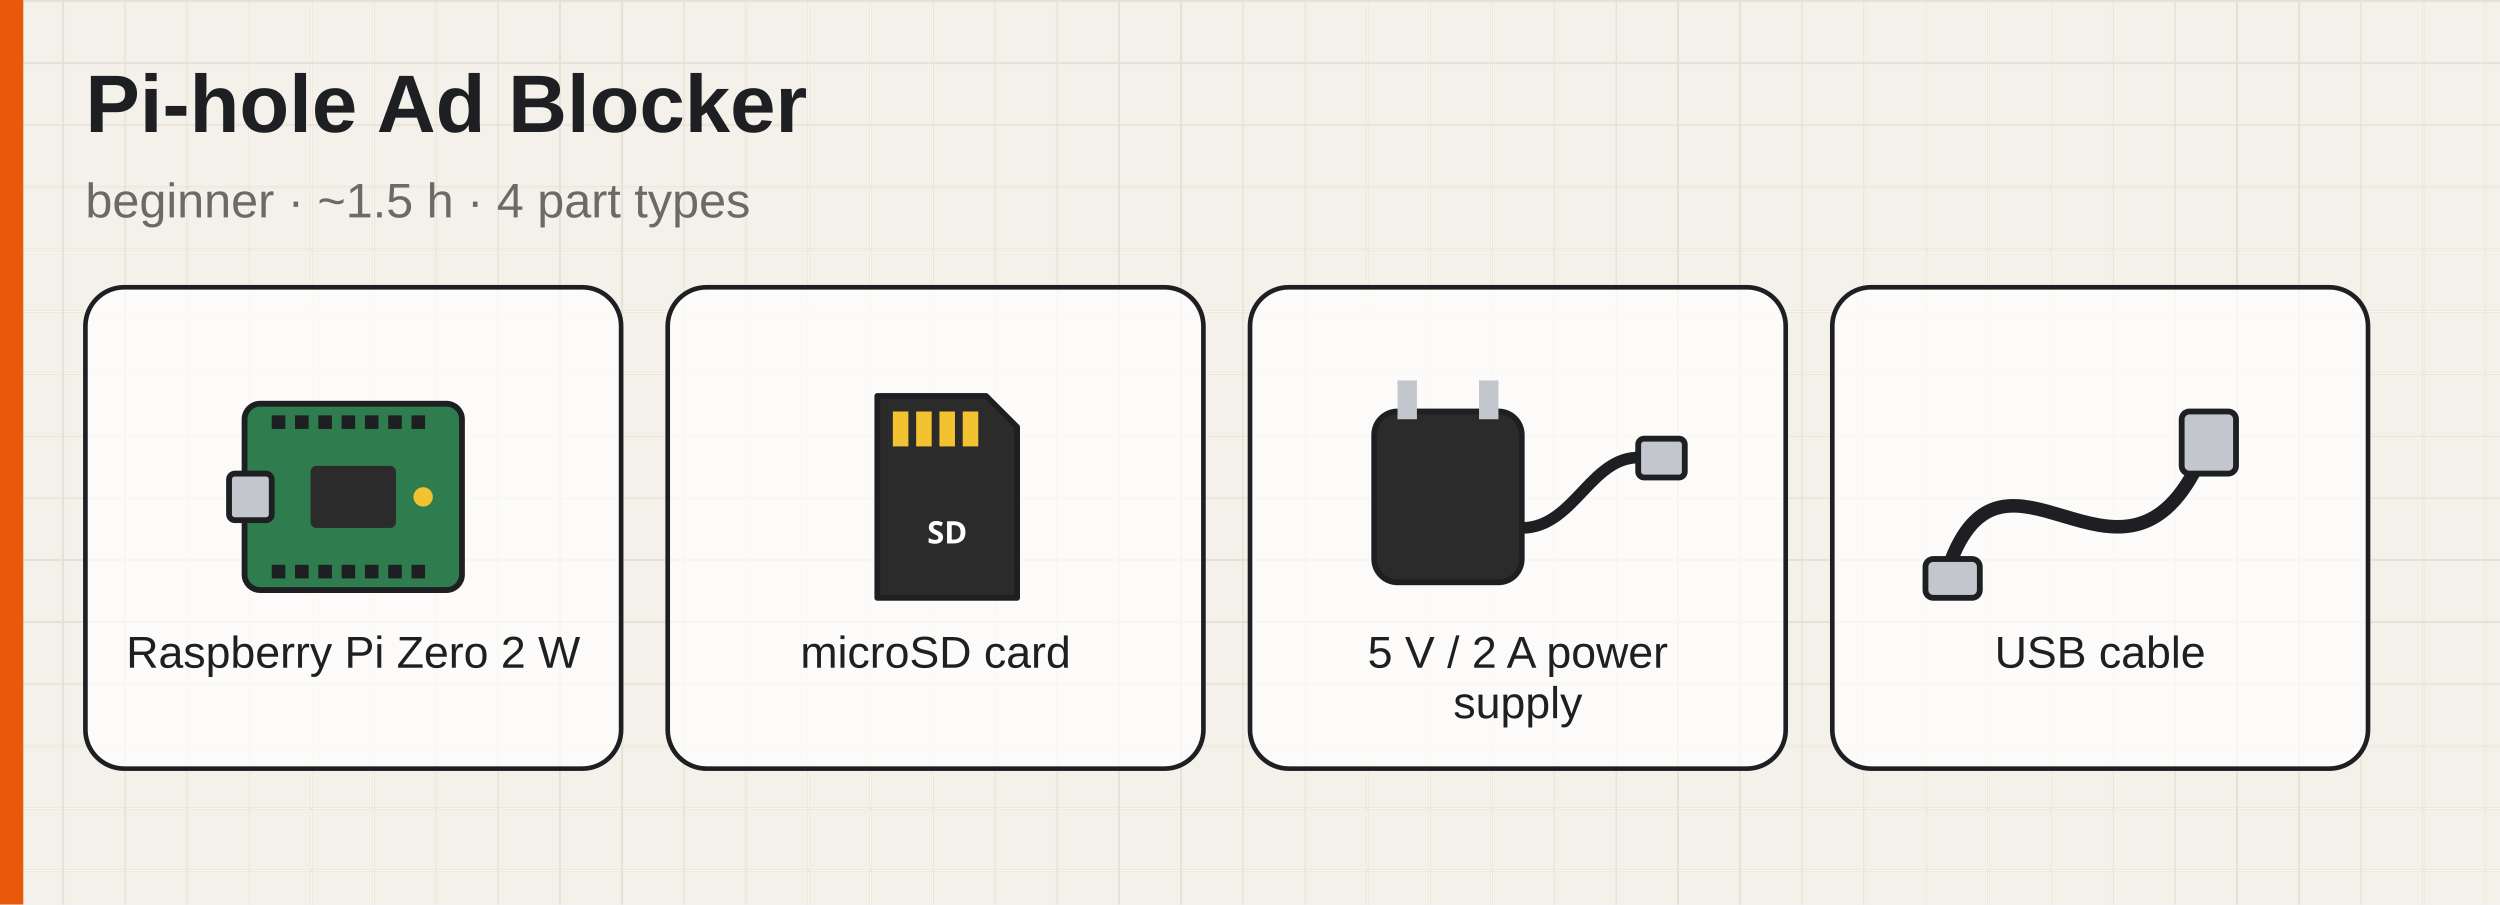
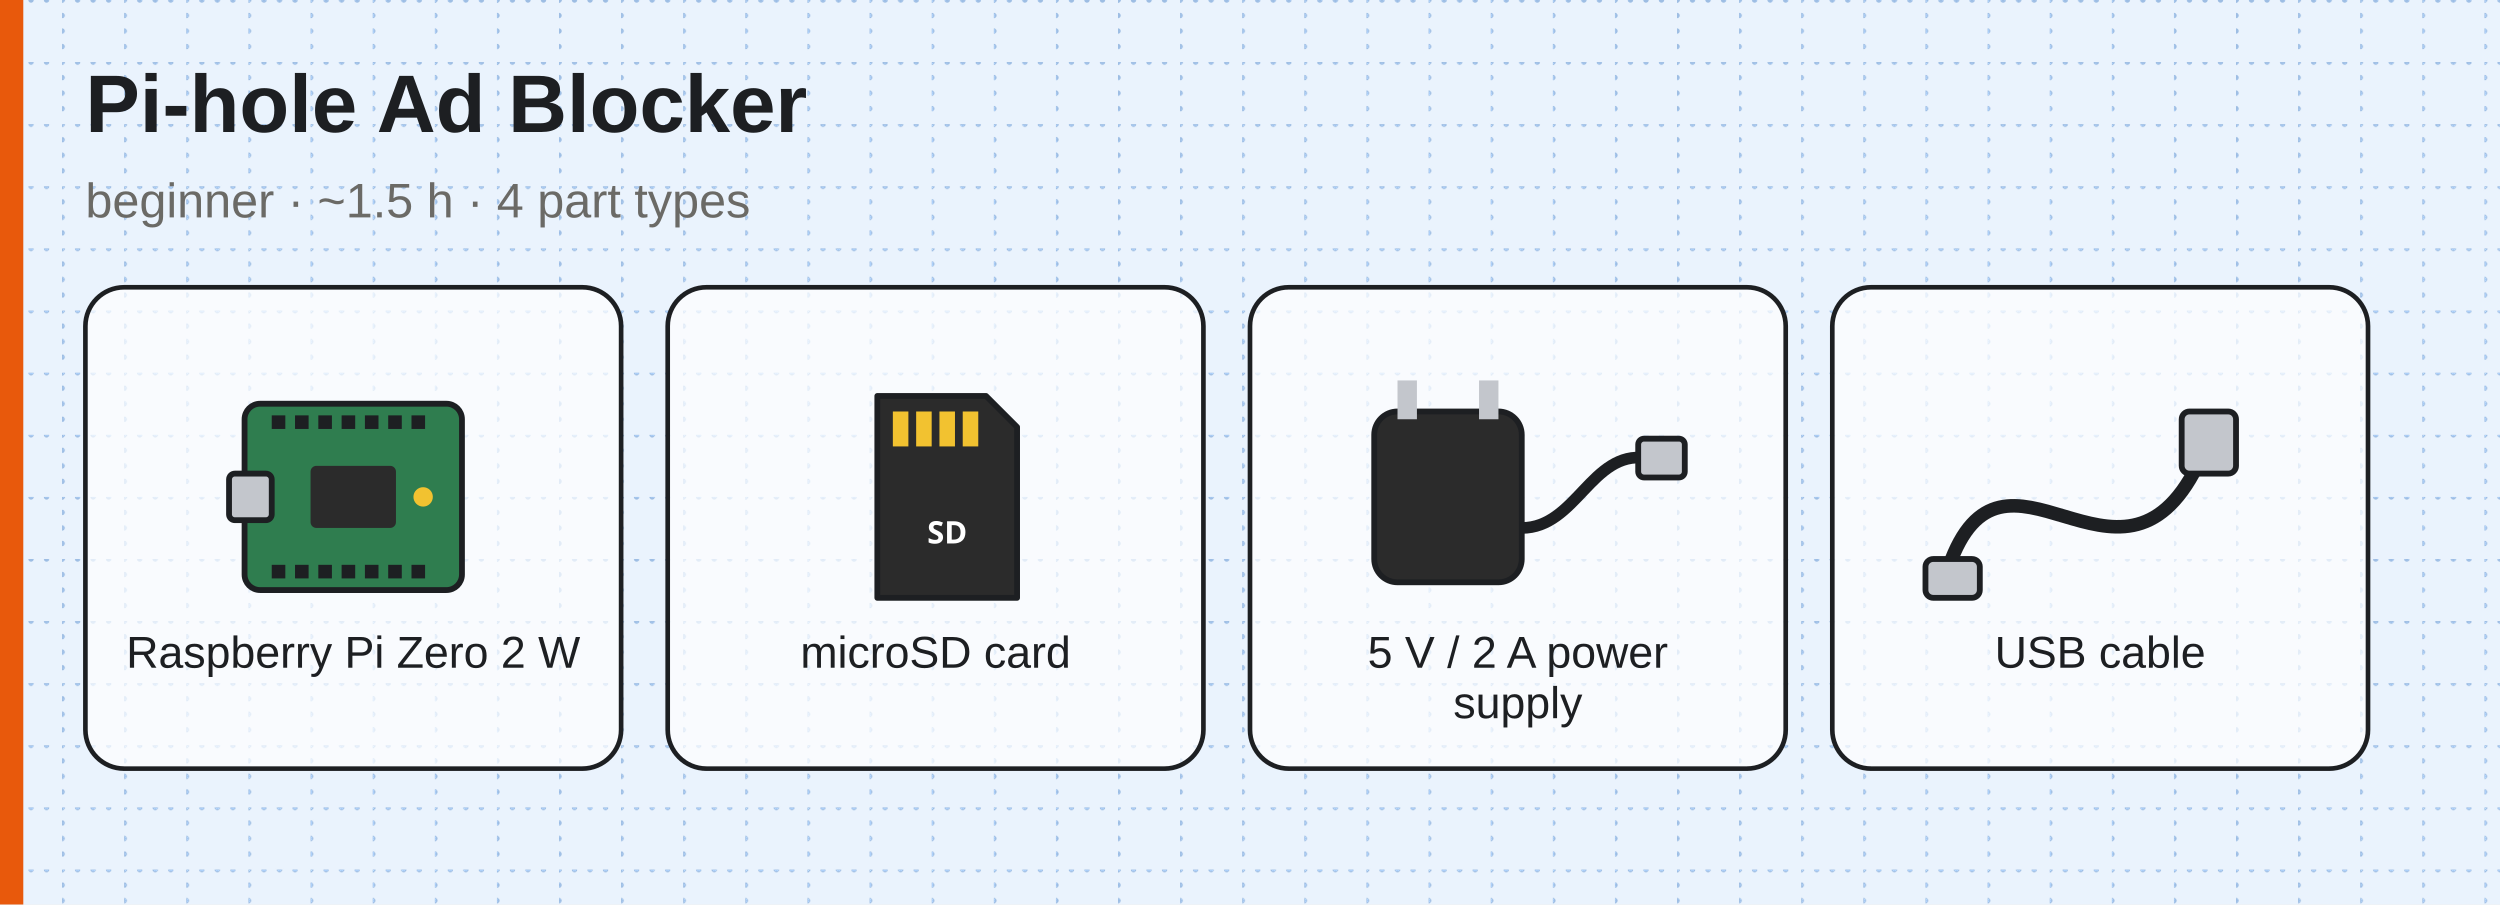
<svg xmlns="http://www.w3.org/2000/svg" viewBox="0 0 644 233" width="644" height="233" role="img" aria-label="Pi-hole Ad Blocker — parts">
  <defs>
    <pattern id="grid-12392vh" width="16" height="16" patternUnits="userSpaceOnUse">
-       <path d="M16 0H0V16" fill="none" stroke="#e6e1d5" stroke-width="1" />
+       <circle cx="0" cy="0" r="0.7" fill="#9dbde3" />
+       <circle cx="0" cy="0" r="0.7" fill="#9dbde3" />
+       <circle cx="4" cy="0" r="0.7" fill="#9dbde3" />
+       <circle cx="0" cy="4" r="0.7" fill="#9dbde3" />
+       <circle cx="8" cy="0" r="0.7" fill="#9dbde3" />
+       <circle cx="0" cy="8" r="0.7" fill="#9dbde3" />
+       <circle cx="12" cy="0" r="0.7" fill="#9dbde3" />
+       <circle cx="0" cy="12" r="0.7" fill="#9dbde3" />
    </pattern>
  </defs>
-   <rect width="644" height="233" fill="#f4f1ea" />
+   <rect width="644" height="233" fill="#eaf3fd" />
  <rect width="644" height="233" fill="url(#grid-12392vh)" />
  <rect x="0" y="0" width="6" height="233" fill="#e8590c" />
  <text x="22" y="34" font-size="21" font-weight="700" fill="#1d1f22" font-family="'IBM Plex Sans', 'Helvetica Neue', Arial, sans-serif">Pi-hole Ad Blocker</text>
  <text x="22" y="56" font-size="12.5" fill="#6b6a66" font-family="'IBM Plex Sans', 'Helvetica Neue', Arial, sans-serif">beginner · ~1.5 h · 4 part types</text>
  <g transform="translate(22 74)">
    <rect x="0" y="0" width="138" height="124" rx="10" fill="#ffffff" fill-opacity="0.7" stroke="#1d1f22" stroke-width="1.2" />
    <g transform="translate(24 22)">
      <rect x="17" y="8" width="56" height="48" rx="4" fill="#2f7d4f" stroke="#1d1f22" stroke-width="1.5" stroke-linejoin="round" />
      <rect x="24" y="11" width="3.5" height="3.5" fill="#1d1f22" />
      <rect x="30" y="11" width="3.5" height="3.5" fill="#1d1f22" />
      <rect x="36" y="11" width="3.5" height="3.5" fill="#1d1f22" />
      <rect x="42" y="11" width="3.5" height="3.5" fill="#1d1f22" />
      <rect x="48" y="11" width="3.5" height="3.5" fill="#1d1f22" />
      <rect x="54" y="11" width="3.5" height="3.5" fill="#1d1f22" />
      <rect x="60" y="11" width="3.5" height="3.5" fill="#1d1f22" />
      <rect x="24" y="49.5" width="3.5" height="3.5" fill="#1d1f22" />
      <rect x="30" y="49.5" width="3.5" height="3.5" fill="#1d1f22" />
      <rect x="36" y="49.5" width="3.5" height="3.5" fill="#1d1f22" />
      <rect x="42" y="49.5" width="3.5" height="3.5" fill="#1d1f22" />
      <rect x="48" y="49.5" width="3.5" height="3.5" fill="#1d1f22" />
      <rect x="54" y="49.5" width="3.5" height="3.5" fill="#1d1f22" />
      <rect x="60" y="49.5" width="3.5" height="3.5" fill="#1d1f22" />
      <rect x="34" y="24" width="22" height="16" rx="1.5" fill="#2b2b2b" />
      <rect x="13" y="26" width="11" height="12" rx="1.5" fill="#c3c6cc" stroke="#1d1f22" stroke-width="1.5" stroke-linejoin="round" />
      <circle cx="63" cy="32" r="2.5" fill="#f2c230" />
    </g>
    <text x="69" y="98" font-size="11.5" fill="#1d1f22" text-anchor="middle" font-family="'IBM Plex Sans', 'Helvetica Neue', Arial, sans-serif">Raspberry Pi Zero 2 W</text>
  </g>
  <g transform="translate(172 74)">
    <rect x="0" y="0" width="138" height="124" rx="10" fill="#ffffff" fill-opacity="0.7" stroke="#1d1f22" stroke-width="1.2" />
    <g transform="translate(24 22)">
      <path d="M30 6 H58 L66 14 V58 H30 Z" fill="#2b2b2b" stroke="#1d1f22" stroke-width="1.5" stroke-linejoin="round" />
      <rect x="34" y="10" width="4" height="9" fill="#f2c230" />
      <rect x="40" y="10" width="4" height="9" fill="#f2c230" />
      <rect x="46" y="10" width="4" height="9" fill="#f2c230" />
      <rect x="52" y="10" width="4" height="9" fill="#f2c230" />
      <text x="48" y="44" font-size="8" font-weight="700" fill="#ffffff" text-anchor="middle" font-family="sans-serif">SD</text>
    </g>
    <text x="69" y="98" font-size="11.5" fill="#1d1f22" text-anchor="middle" font-family="'IBM Plex Sans', 'Helvetica Neue', Arial, sans-serif">microSD card</text>
  </g>
  <g transform="translate(322 74)">
    <rect x="0" y="0" width="138" height="124" rx="10" fill="#ffffff" fill-opacity="0.7" stroke="#1d1f22" stroke-width="1.2" />
    <g transform="translate(24 22)">
      <rect x="8" y="10" width="38" height="44" rx="6" fill="#2b2b2b" stroke="#1d1f22" stroke-width="1.5" stroke-linejoin="round" />
      <rect x="14" y="2" width="5" height="10" fill="#c3c6cc" />
      <rect x="35" y="2" width="5" height="10" fill="#c3c6cc" />
      <path d="M46 40 C 60 40, 64 20, 78 22" fill="none" stroke="#1d1f22" stroke-width="3" />
      <rect x="76" y="17" width="12" height="10" rx="1.5" fill="#c3c6cc" stroke="#1d1f22" stroke-width="1.5" stroke-linejoin="round" />
    </g>
    <text x="69" y="98" font-size="11.5" fill="#1d1f22" text-anchor="middle" font-family="'IBM Plex Sans', 'Helvetica Neue', Arial, sans-serif">5 V / 2 A power</text>
    <text x="69" y="111" font-size="11.5" fill="#1d1f22" text-anchor="middle" font-family="'IBM Plex Sans', 'Helvetica Neue', Arial, sans-serif">supply</text>
  </g>
  <g transform="translate(472 74)">
    <rect x="0" y="0" width="138" height="124" rx="10" fill="#ffffff" fill-opacity="0.7" stroke="#1d1f22" stroke-width="1.2" />
    <g transform="translate(24 22)">
      <path d="M6 50 C 20 10, 50 64, 70 24" fill="none" stroke="#1d1f22" stroke-width="3.5" />
      <rect x="66" y="10" width="14" height="16" rx="2" fill="#c3c6cc" stroke="#1d1f22" stroke-width="1.5" stroke-linejoin="round" />
      <rect x="0" y="48" width="14" height="10" rx="2" fill="#c3c6cc" stroke="#1d1f22" stroke-width="1.5" stroke-linejoin="round" />
    </g>
    <text x="69" y="98" font-size="11.5" fill="#1d1f22" text-anchor="middle" font-family="'IBM Plex Sans', 'Helvetica Neue', Arial, sans-serif">USB cable</text>
  </g>
</svg>
